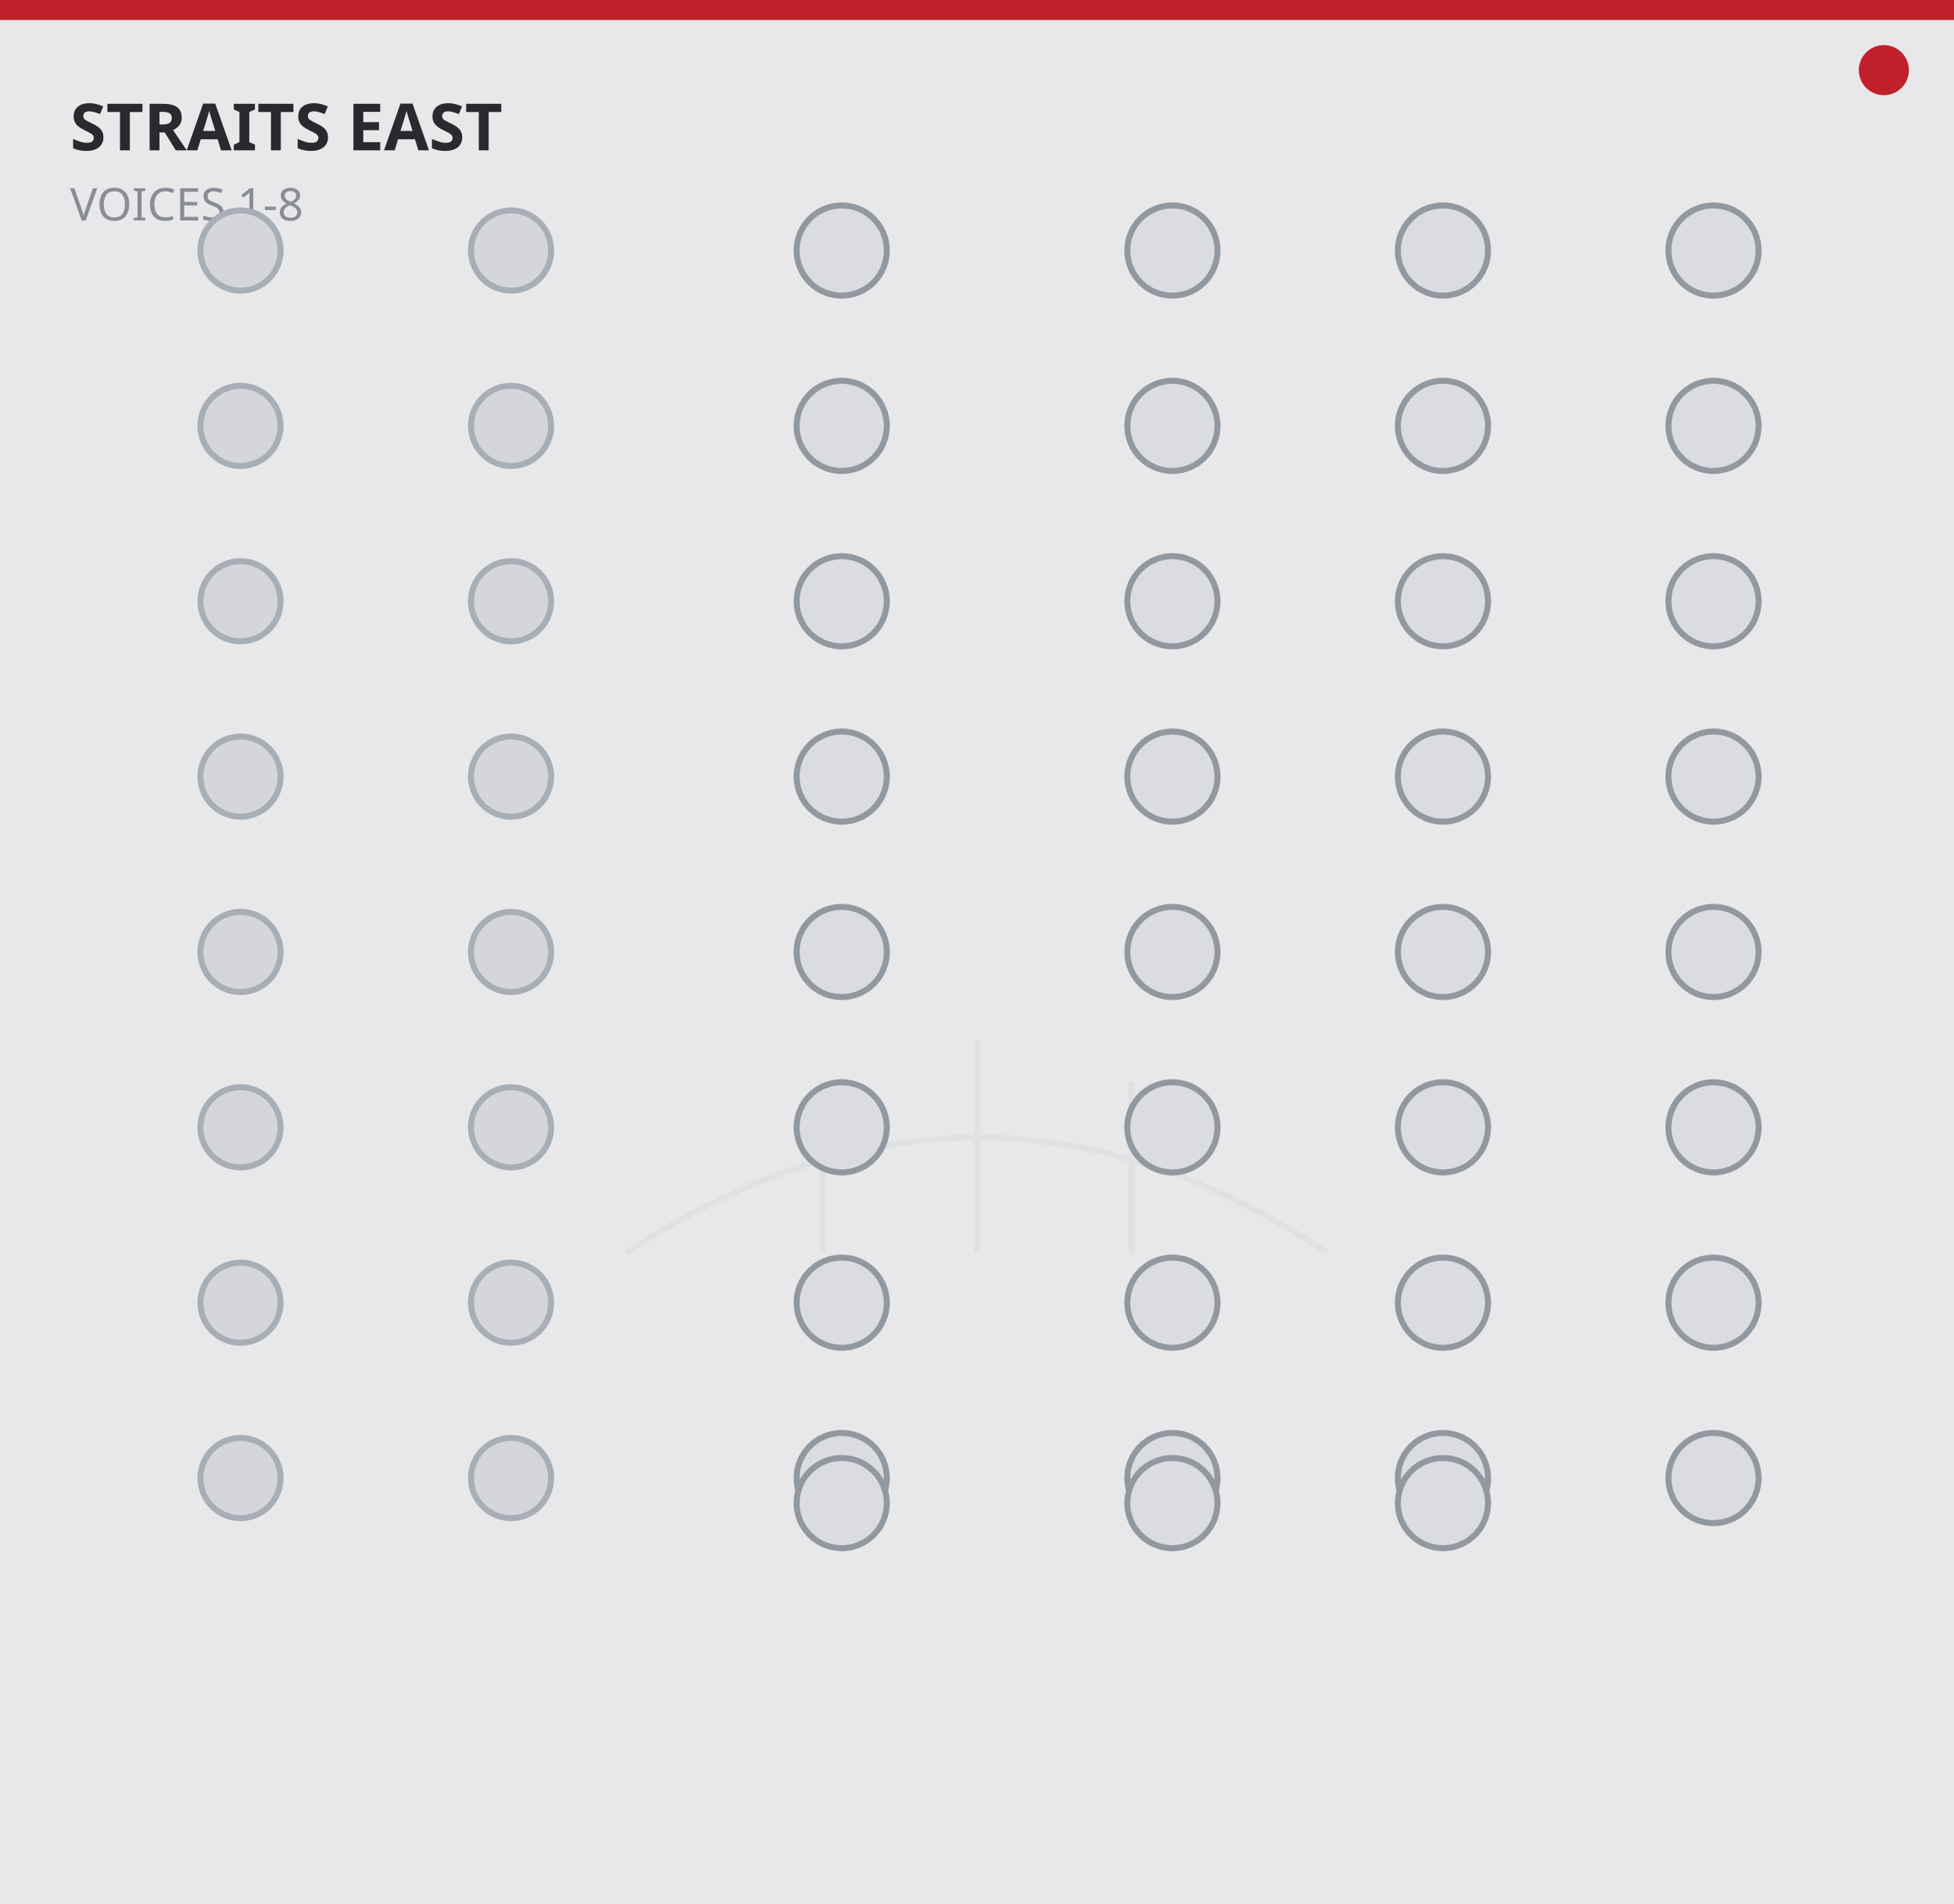
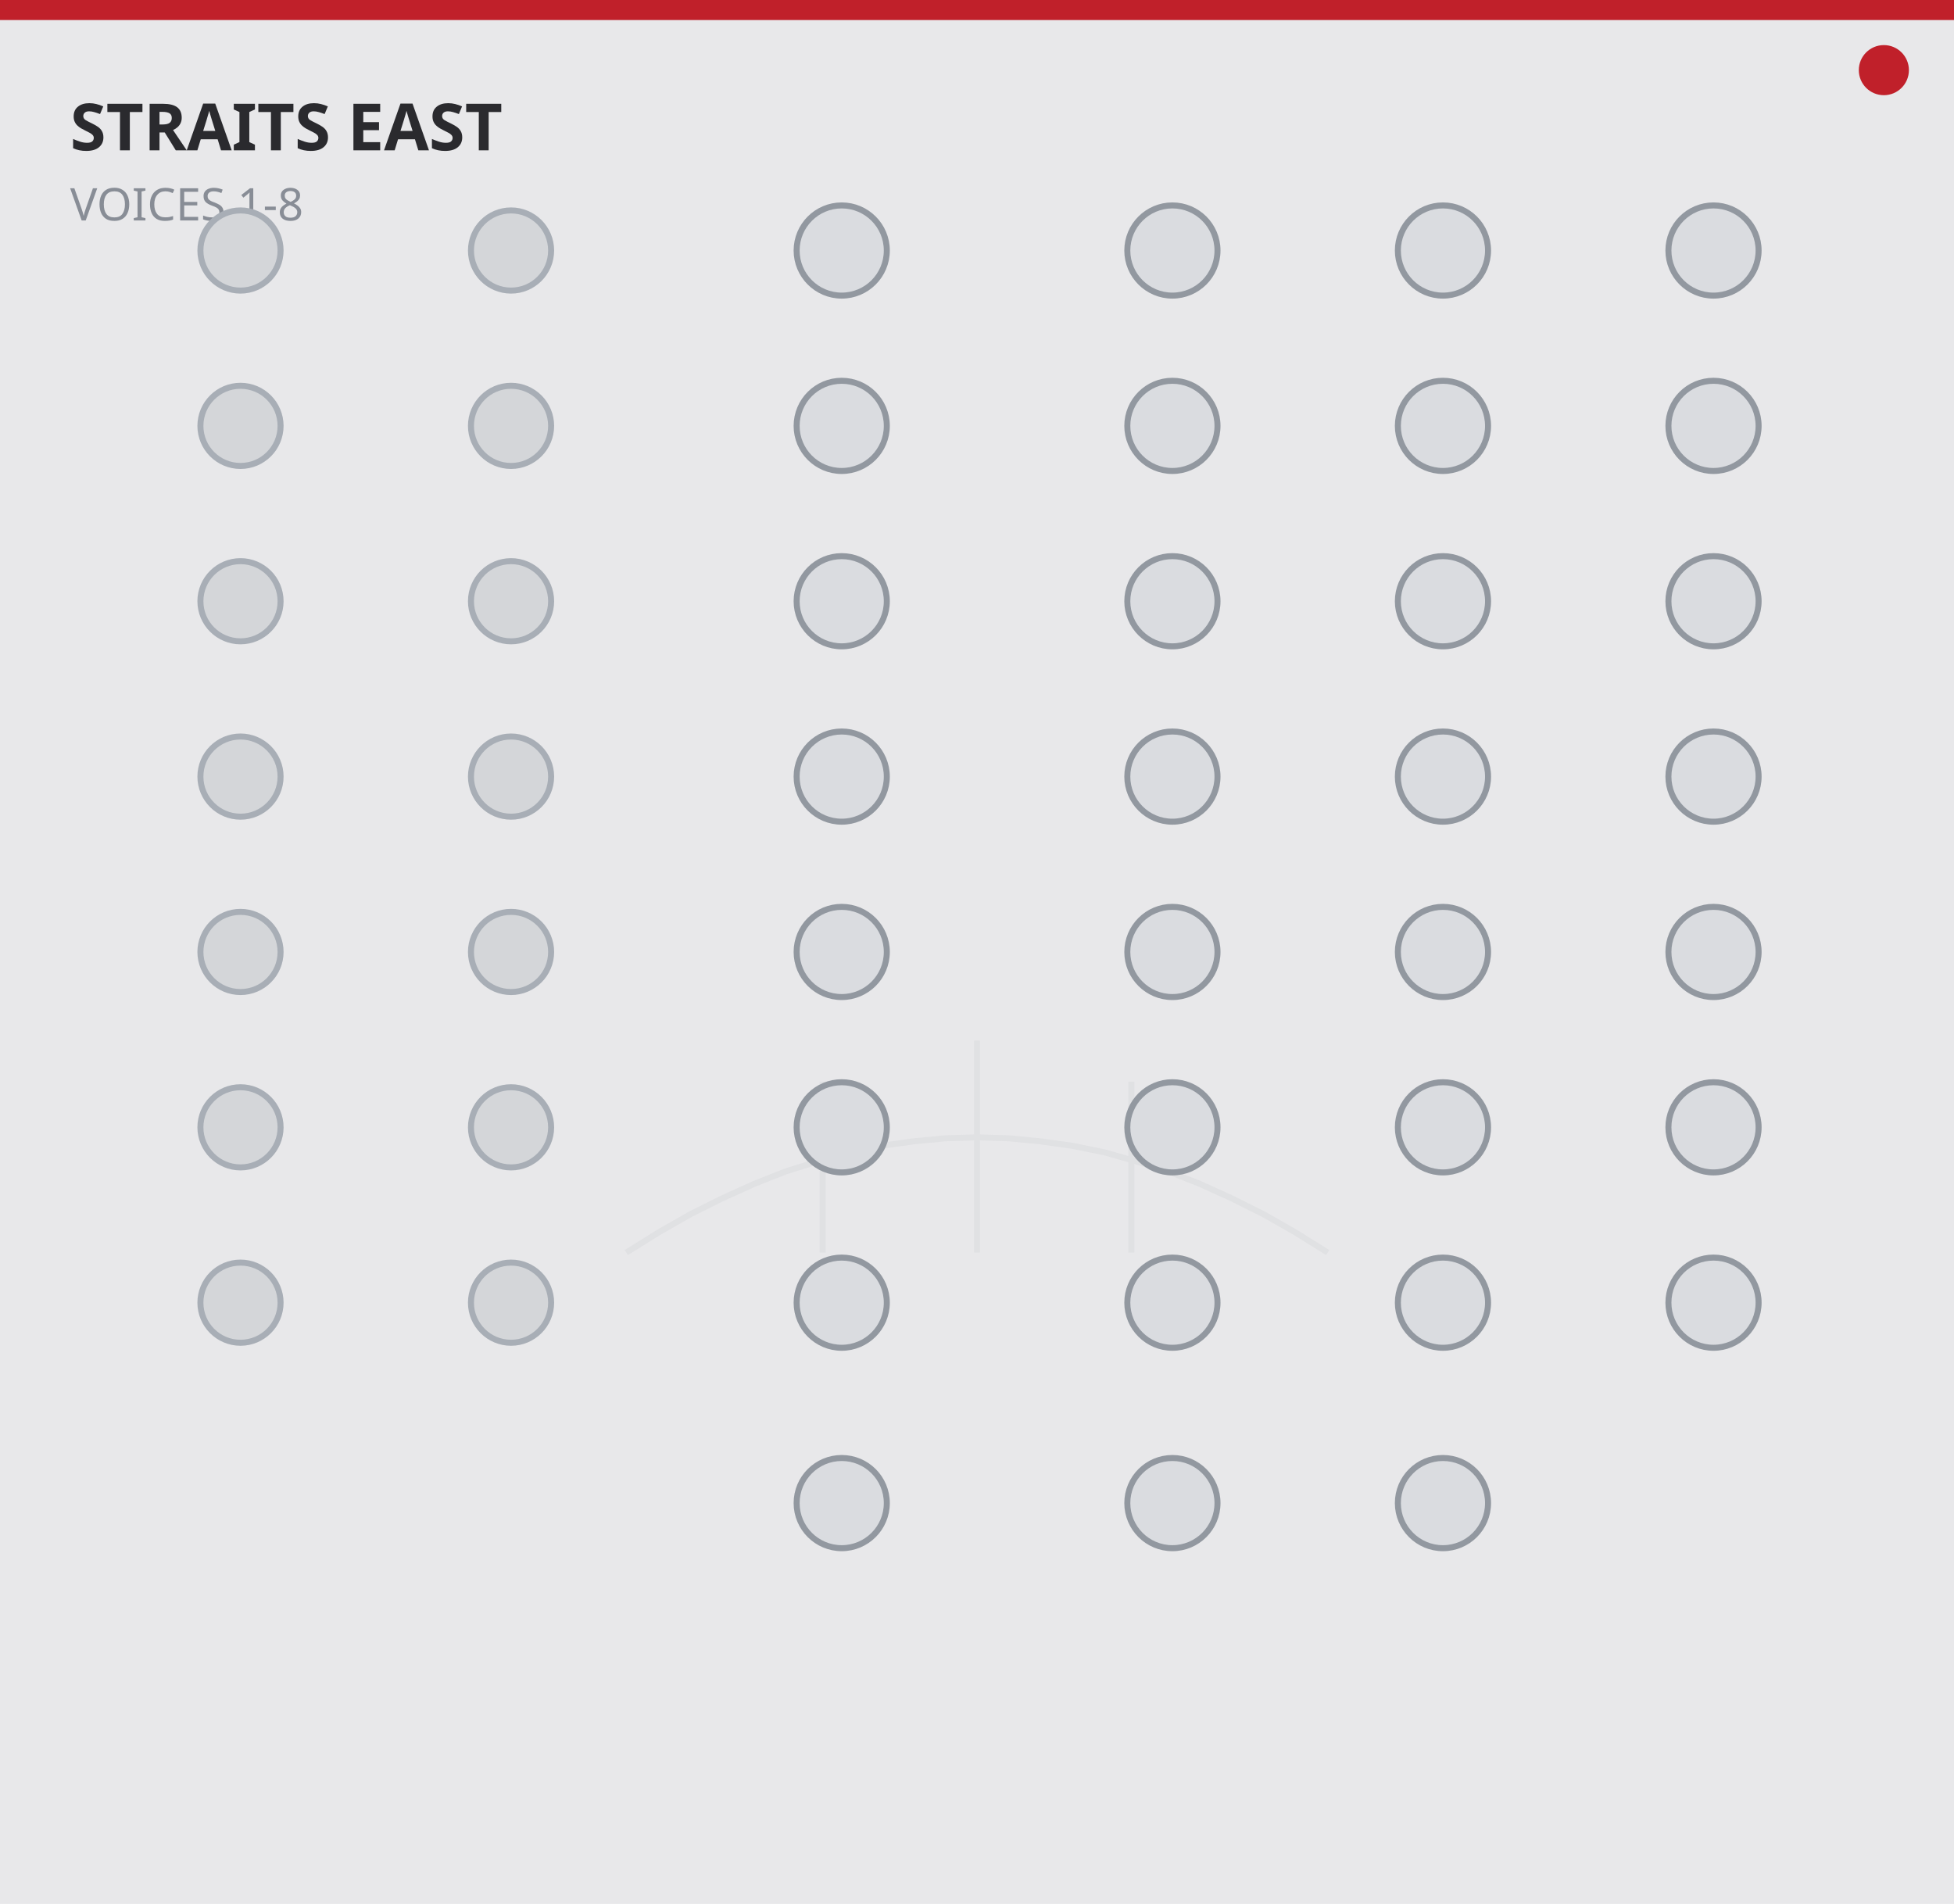
<svg xmlns="http://www.w3.org/2000/svg" width="390" height="380" viewBox="0 0 390 380">
  <rect x="0" y="0" width="390" height="380" fill="#e8e8ea" />
  <rect x="0" y="0" width="390" height="4" fill="#c0202a" />
  <circle cx="376" cy="14" r="5" fill="#c0202a" />
  <g opacity="0.5" stroke="#d8d9dc" stroke-width="1.2" fill="none">
    <polyline points="125.0,250.0 131.4,246.0 137.7,242.4 144.1,239.2 150.5,236.3 156.8,233.8 163.2,231.8 169.5,230.0 175.9,228.7 182.3,227.8 188.6,227.2 195.0,227.0 201.4,227.2 207.7,227.8 214.1,228.7 220.5,230.0 226.8,231.8 233.2,233.8 239.5,236.3 245.9,239.2 252.3,242.4 258.6,246.0 265.0,250.0" />
    <line x1="164.2" y1="250.0" x2="164.2" y2="215.9" />
    <line x1="195.0" y1="250.0" x2="195.0" y2="207.7" />
    <line x1="225.8" y1="250.0" x2="225.8" y2="215.9" />
  </g>
  <text x="14" y="30" fill="#2a2a2e" font-family="sans-serif" font-size="13" font-weight="700">STRAITS EAST</text>
  <text x="14" y="44" fill="#888d96" font-family="sans-serif" font-size="9">VOICES 1-8</text>
  <g>
    <circle cx="48.0" cy="50.0" r="8.0" fill="#d4d6d9" stroke="#a8aeb6" stroke-width="1.2" />
    <circle cx="102.0" cy="50.0" r="8.0" fill="#d4d6d9" stroke="#a8aeb6" stroke-width="1.2" />
    <circle cx="168.0" cy="50.0" r="9.0" fill="#dadce0" stroke="#9298a0" stroke-width="1.2" />
    <circle cx="234.0" cy="50.0" r="9.0" fill="#dadce0" stroke="#9298a0" stroke-width="1.2" />
    <circle cx="288.0" cy="50.0" r="9.0" fill="#dadce0" stroke="#9298a0" stroke-width="1.2" />
    <circle cx="342.0" cy="50.0" r="9.0" fill="#dadce0" stroke="#9298a0" stroke-width="1.2" />
    <circle cx="48.0" cy="85.0" r="8.0" fill="#d4d6d9" stroke="#a8aeb6" stroke-width="1.2" />
    <circle cx="102.0" cy="85.0" r="8.0" fill="#d4d6d9" stroke="#a8aeb6" stroke-width="1.2" />
    <circle cx="168.0" cy="85.0" r="9.0" fill="#dadce0" stroke="#9298a0" stroke-width="1.2" />
    <circle cx="234.0" cy="85.0" r="9.0" fill="#dadce0" stroke="#9298a0" stroke-width="1.2" />
    <circle cx="288.0" cy="85.0" r="9.0" fill="#dadce0" stroke="#9298a0" stroke-width="1.2" />
    <circle cx="342.0" cy="85.0" r="9.0" fill="#dadce0" stroke="#9298a0" stroke-width="1.2" />
    <circle cx="48.0" cy="120.0" r="8.0" fill="#d4d6d9" stroke="#a8aeb6" stroke-width="1.2" />
    <circle cx="102.0" cy="120.0" r="8.0" fill="#d4d6d9" stroke="#a8aeb6" stroke-width="1.2" />
    <circle cx="168.0" cy="120.0" r="9.0" fill="#dadce0" stroke="#9298a0" stroke-width="1.2" />
    <circle cx="234.0" cy="120.0" r="9.0" fill="#dadce0" stroke="#9298a0" stroke-width="1.2" />
    <circle cx="288.0" cy="120.0" r="9.0" fill="#dadce0" stroke="#9298a0" stroke-width="1.2" />
    <circle cx="342.0" cy="120.0" r="9.0" fill="#dadce0" stroke="#9298a0" stroke-width="1.2" />
    <circle cx="48.0" cy="155.0" r="8.0" fill="#d4d6d9" stroke="#a8aeb6" stroke-width="1.2" />
    <circle cx="102.0" cy="155.0" r="8.0" fill="#d4d6d9" stroke="#a8aeb6" stroke-width="1.2" />
    <circle cx="168.0" cy="155.0" r="9.0" fill="#dadce0" stroke="#9298a0" stroke-width="1.2" />
    <circle cx="234.0" cy="155.0" r="9.0" fill="#dadce0" stroke="#9298a0" stroke-width="1.2" />
    <circle cx="288.0" cy="155.0" r="9.0" fill="#dadce0" stroke="#9298a0" stroke-width="1.2" />
    <circle cx="342.0" cy="155.0" r="9.0" fill="#dadce0" stroke="#9298a0" stroke-width="1.2" />
    <circle cx="48.0" cy="190.0" r="8.0" fill="#d4d6d9" stroke="#a8aeb6" stroke-width="1.2" />
    <circle cx="102.0" cy="190.0" r="8.0" fill="#d4d6d9" stroke="#a8aeb6" stroke-width="1.2" />
    <circle cx="168.0" cy="190.0" r="9.0" fill="#dadce0" stroke="#9298a0" stroke-width="1.2" />
    <circle cx="234.0" cy="190.0" r="9.0" fill="#dadce0" stroke="#9298a0" stroke-width="1.2" />
    <circle cx="288.0" cy="190.0" r="9.0" fill="#dadce0" stroke="#9298a0" stroke-width="1.2" />
    <circle cx="342.0" cy="190.0" r="9.0" fill="#dadce0" stroke="#9298a0" stroke-width="1.2" />
    <circle cx="48.0" cy="225.0" r="8.0" fill="#d4d6d9" stroke="#a8aeb6" stroke-width="1.2" />
    <circle cx="102.0" cy="225.0" r="8.0" fill="#d4d6d9" stroke="#a8aeb6" stroke-width="1.2" />
    <circle cx="168.0" cy="225.0" r="9.0" fill="#dadce0" stroke="#9298a0" stroke-width="1.2" />
    <circle cx="234.0" cy="225.0" r="9.0" fill="#dadce0" stroke="#9298a0" stroke-width="1.2" />
    <circle cx="288.0" cy="225.0" r="9.0" fill="#dadce0" stroke="#9298a0" stroke-width="1.2" />
    <circle cx="342.0" cy="225.0" r="9.0" fill="#dadce0" stroke="#9298a0" stroke-width="1.2" />
    <circle cx="48.0" cy="260.0" r="8.0" fill="#d4d6d9" stroke="#a8aeb6" stroke-width="1.2" />
    <circle cx="102.0" cy="260.0" r="8.0" fill="#d4d6d9" stroke="#a8aeb6" stroke-width="1.2" />
    <circle cx="168.0" cy="260.0" r="9.0" fill="#dadce0" stroke="#9298a0" stroke-width="1.2" />
    <circle cx="234.0" cy="260.0" r="9.0" fill="#dadce0" stroke="#9298a0" stroke-width="1.2" />
    <circle cx="288.0" cy="260.0" r="9.0" fill="#dadce0" stroke="#9298a0" stroke-width="1.2" />
    <circle cx="342.0" cy="260.0" r="9.0" fill="#dadce0" stroke="#9298a0" stroke-width="1.2" />
-     <circle cx="48.0" cy="295.0" r="8.0" fill="#d4d6d9" stroke="#a8aeb6" stroke-width="1.2" />
-     <circle cx="102.0" cy="295.0" r="8.0" fill="#d4d6d9" stroke="#a8aeb6" stroke-width="1.2" />
-     <circle cx="168.0" cy="295.0" r="9.0" fill="#dadce0" stroke="#9298a0" stroke-width="1.2" />
-     <circle cx="234.0" cy="295.0" r="9.0" fill="#dadce0" stroke="#9298a0" stroke-width="1.2" />
-     <circle cx="288.0" cy="295.0" r="9.0" fill="#dadce0" stroke="#9298a0" stroke-width="1.2" />
-     <circle cx="342.0" cy="295.0" r="9.0" fill="#dadce0" stroke="#9298a0" stroke-width="1.2" />
    <circle cx="168.0" cy="300.0" r="9.0" fill="#dadce0" stroke="#9298a0" stroke-width="1.2" />
    <circle cx="234.0" cy="300.0" r="9.0" fill="#dadce0" stroke="#9298a0" stroke-width="1.2" />
    <circle cx="288.0" cy="300.0" r="9.0" fill="#dadce0" stroke="#9298a0" stroke-width="1.2" />
  </g>
  <g id="components">
    <circle id="param_knob_0" cx="48.00" cy="50.00" r="0.5" fill="none" stroke="none" />
    <circle id="param_att_0" cx="102.00" cy="50.00" r="0.5" fill="none" stroke="none" />
    <circle id="input_modcv_0" cx="168.00" cy="50.00" r="0.5" fill="none" stroke="none" />
    <circle id="output_gate_0" cx="234.00" cy="50.00" r="0.5" fill="none" stroke="none" />
    <circle id="output_cv_0" cx="288.00" cy="50.00" r="0.5" fill="none" stroke="none" />
    <circle id="output_acc_0" cx="342.00" cy="50.00" r="0.5" fill="none" stroke="none" />
    <circle id="param_knob_1" cx="48.00" cy="85.00" r="0.5" fill="none" stroke="none" />
    <circle id="param_att_1" cx="102.00" cy="85.00" r="0.5" fill="none" stroke="none" />
    <circle id="input_modcv_1" cx="168.00" cy="85.00" r="0.5" fill="none" stroke="none" />
    <circle id="output_gate_1" cx="234.00" cy="85.00" r="0.5" fill="none" stroke="none" />
    <circle id="output_cv_1" cx="288.00" cy="85.00" r="0.5" fill="none" stroke="none" />
    <circle id="output_acc_1" cx="342.00" cy="85.00" r="0.5" fill="none" stroke="none" />
    <circle id="param_knob_2" cx="48.00" cy="120.00" r="0.5" fill="none" stroke="none" />
    <circle id="param_att_2" cx="102.00" cy="120.00" r="0.5" fill="none" stroke="none" />
    <circle id="input_modcv_2" cx="168.00" cy="120.00" r="0.5" fill="none" stroke="none" />
    <circle id="output_gate_2" cx="234.00" cy="120.00" r="0.5" fill="none" stroke="none" />
    <circle id="output_cv_2" cx="288.00" cy="120.00" r="0.5" fill="none" stroke="none" />
    <circle id="output_acc_2" cx="342.00" cy="120.00" r="0.5" fill="none" stroke="none" />
    <circle id="param_knob_3" cx="48.00" cy="155.00" r="0.5" fill="none" stroke="none" />
    <circle id="param_att_3" cx="102.00" cy="155.00" r="0.5" fill="none" stroke="none" />
    <circle id="input_modcv_3" cx="168.00" cy="155.00" r="0.5" fill="none" stroke="none" />
    <circle id="output_gate_3" cx="234.00" cy="155.00" r="0.5" fill="none" stroke="none" />
    <circle id="output_cv_3" cx="288.00" cy="155.00" r="0.5" fill="none" stroke="none" />
    <circle id="output_acc_3" cx="342.00" cy="155.00" r="0.5" fill="none" stroke="none" />
    <circle id="param_knob_4" cx="48.00" cy="190.00" r="0.5" fill="none" stroke="none" />
    <circle id="param_att_4" cx="102.00" cy="190.00" r="0.5" fill="none" stroke="none" />
    <circle id="input_modcv_4" cx="168.00" cy="190.00" r="0.5" fill="none" stroke="none" />
    <circle id="output_gate_4" cx="234.00" cy="190.00" r="0.5" fill="none" stroke="none" />
    <circle id="output_cv_4" cx="288.00" cy="190.00" r="0.5" fill="none" stroke="none" />
    <circle id="output_acc_4" cx="342.00" cy="190.00" r="0.5" fill="none" stroke="none" />
    <circle id="param_knob_5" cx="48.00" cy="225.00" r="0.5" fill="none" stroke="none" />
    <circle id="param_att_5" cx="102.00" cy="225.00" r="0.5" fill="none" stroke="none" />
    <circle id="input_modcv_5" cx="168.00" cy="225.00" r="0.5" fill="none" stroke="none" />
    <circle id="output_gate_5" cx="234.00" cy="225.00" r="0.5" fill="none" stroke="none" />
    <circle id="output_cv_5" cx="288.00" cy="225.00" r="0.5" fill="none" stroke="none" />
    <circle id="output_acc_5" cx="342.00" cy="225.00" r="0.5" fill="none" stroke="none" />
    <circle id="param_knob_6" cx="48.00" cy="260.00" r="0.5" fill="none" stroke="none" />
    <circle id="param_att_6" cx="102.00" cy="260.00" r="0.5" fill="none" stroke="none" />
    <circle id="input_modcv_6" cx="168.00" cy="260.00" r="0.5" fill="none" stroke="none" />
    <circle id="output_gate_6" cx="234.00" cy="260.00" r="0.5" fill="none" stroke="none" />
    <circle id="output_cv_6" cx="288.00" cy="260.00" r="0.5" fill="none" stroke="none" />
    <circle id="output_acc_6" cx="342.00" cy="260.00" r="0.5" fill="none" stroke="none" />
-     <circle id="param_knob_7" cx="48.00" cy="295.00" r="0.5" fill="none" stroke="none" />
-     <circle id="param_att_7" cx="102.00" cy="295.00" r="0.5" fill="none" stroke="none" />
-     <circle id="input_modcv_7" cx="168.00" cy="295.00" r="0.5" fill="none" stroke="none" />
-     <circle id="output_gate_7" cx="234.00" cy="295.00" r="0.5" fill="none" stroke="none" />
-     <circle id="output_cv_7" cx="288.00" cy="295.00" r="0.5" fill="none" stroke="none" />
-     <circle id="output_acc_7" cx="342.00" cy="295.00" r="0.5" fill="none" stroke="none" />
    <circle id="input_global_modcv" cx="168.00" cy="300.00" r="0.5" fill="none" stroke="none" />
    <circle id="output_global_gate" cx="234.00" cy="300.00" r="0.5" fill="none" stroke="none" />
    <circle id="output_global_cv" cx="288.00" cy="300.00" r="0.5" fill="none" stroke="none" />
  </g>
</svg>
